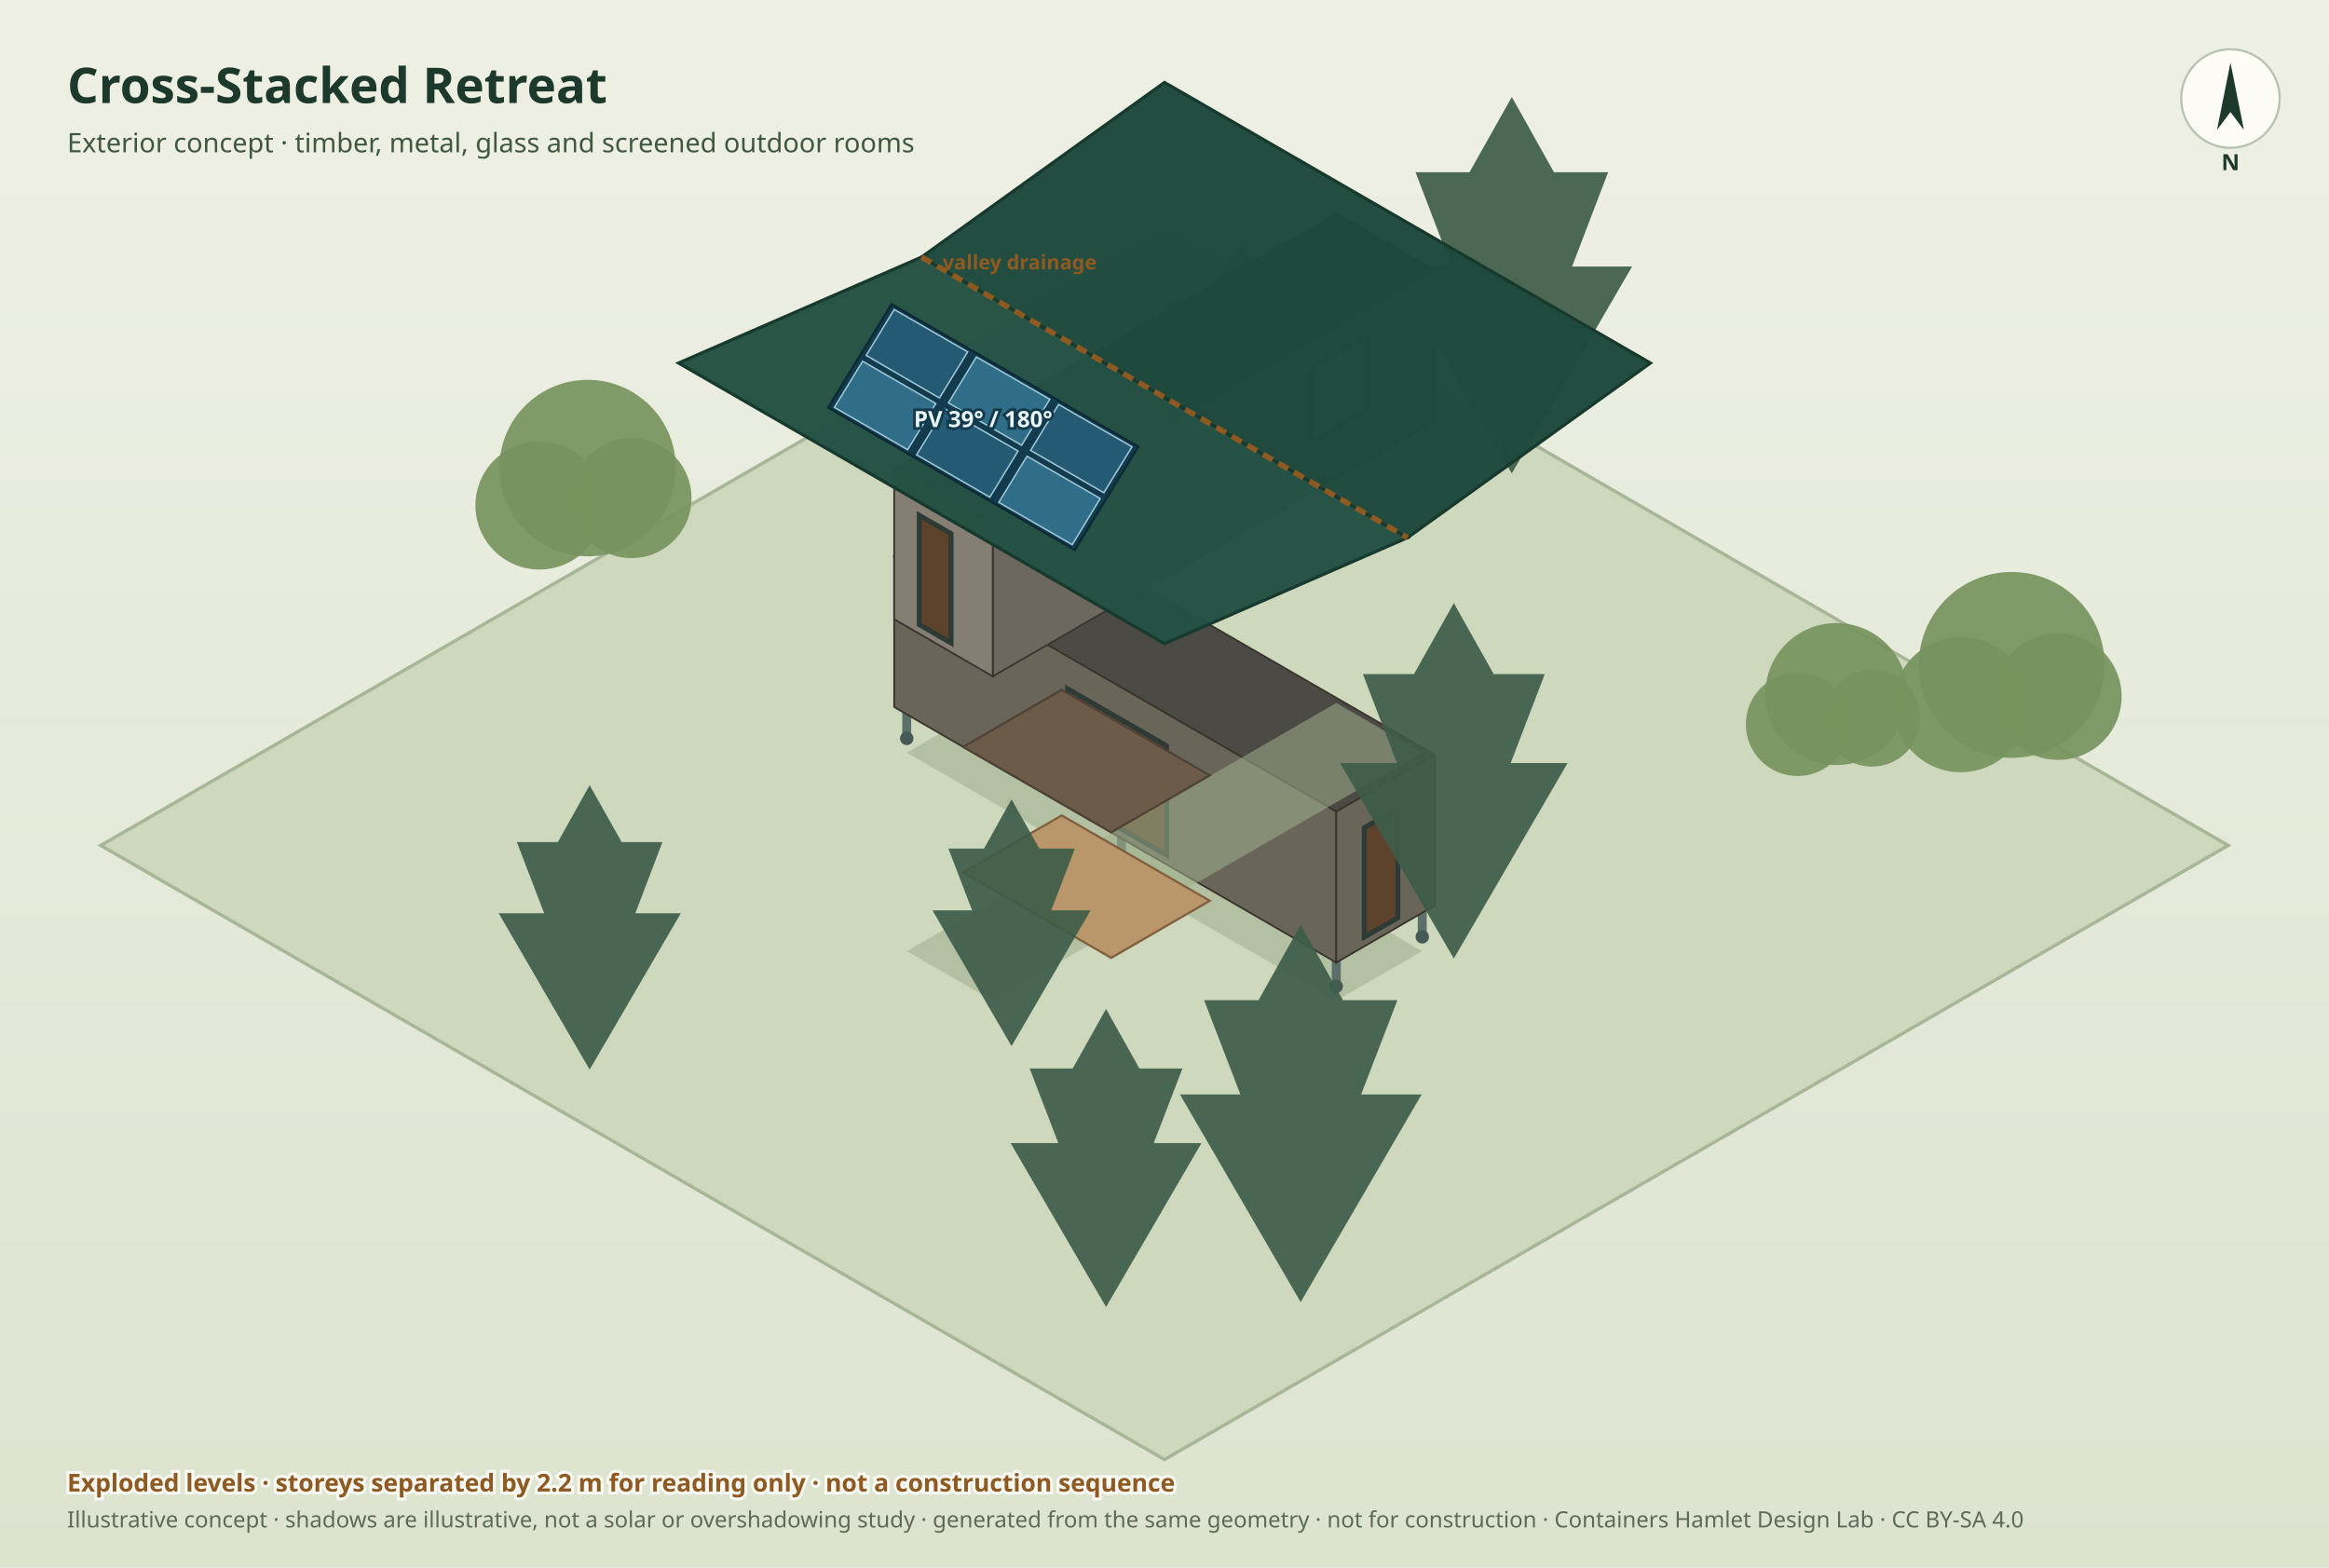
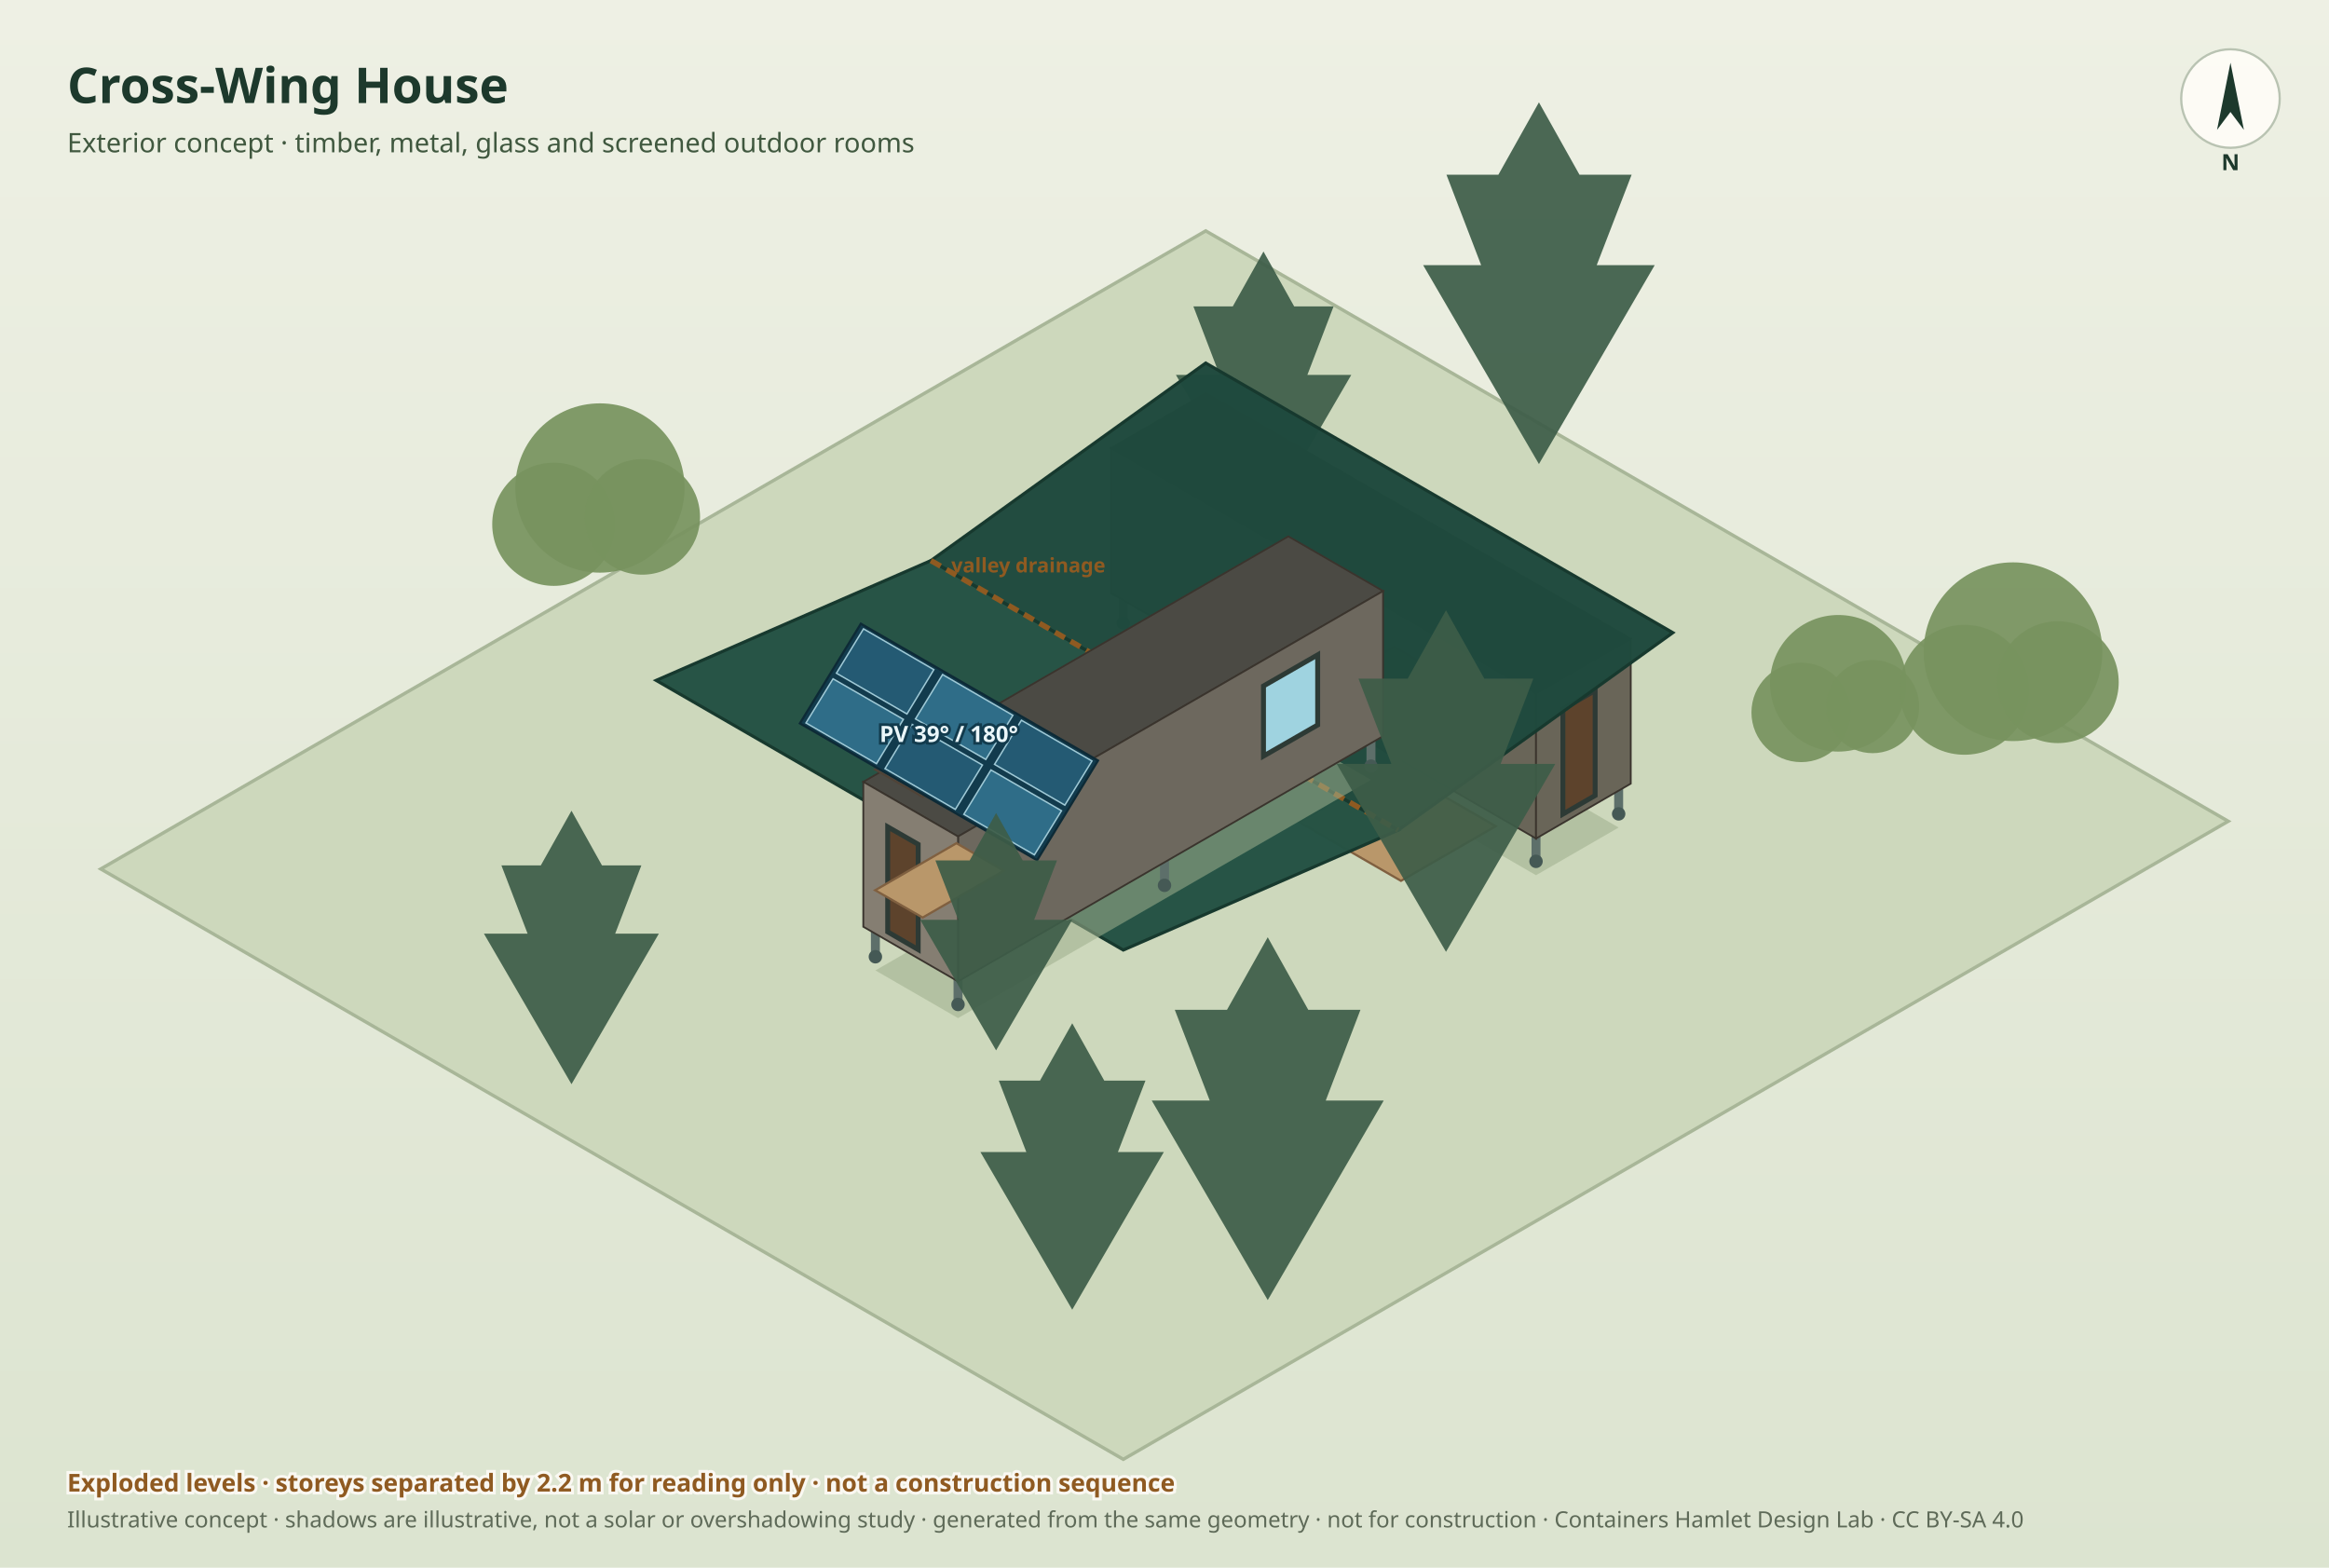
- <svg xmlns="http://www.w3.org/2000/svg" viewBox="0 0 1040 700" role="img" aria-labelledby="concept-hamlet-cross-stacked-retreat-exploded-t concept-hamlet-cross-stacked-retreat-exploded-d" data-plan-scale="18.2" data-plan-width="1040">
+ <svg xmlns="http://www.w3.org/2000/svg" viewBox="0 0 1040 700" role="img" aria-labelledby="concept-hamlet-cross-stacked-retreat-exploded-t concept-hamlet-cross-stacked-retreat-exploded-d" data-plan-scale="17.5" data-plan-width="1040">
  <defs>
    <linearGradient id="concept-hamlet-cross-stacked-retreat-exploded-sky" x1="0" y1="0" x2="0" y2="1">
      <stop offset="0" stop-color="#eef0e4" />
      <stop offset="1" stop-color="#dce4d0" />
    </linearGradient>
  </defs>
  <rect width="1040" height="700" fill="url(#concept-hamlet-cross-stacked-retreat-exploded-sky)" />
-   <path d="M520 103.2L995 377.5L520 651.7L45 377.5Z" fill="#cdd8bc" stroke="#a8b698" stroke-width="1.5" />
+   <path d="M538.4 103.1L995 366.7L501.6 651.6L45 388Z" fill="#cdd8bc" stroke="#a8b698" stroke-width="1.5" />
  <g fill="#78935f" fill-opacity="0.92">
-     <circle cx="820" cy="309.9" r="31.7" />
-     <circle cx="802.7" cy="323.4" r="23.1" />
-     <circle cx="835.9" cy="320.7" r="21.6" />
+     <circle cx="820.9" cy="305.1" r="30.5" />
+     <circle cx="804.3" cy="318.1" r="22.2" />
+     <circle cx="836.2" cy="315.5" r="20.8" />
+   </g>
+   <g fill="#78935f" fill-opacity="0.92">
+     <circle cx="898.9" cy="291" r="39.9" />
+     <circle cx="877.2" cy="308" r="29" />
+     <circle cx="918.9" cy="304.6" r="27.2" />
  </g>
  <g fill="#3d5d48" fill-opacity="0.92">
-     <path d="M554.2 235.9L594.9 165.9L574.5 165.9L586.8 134L568.4 134L554.2 108.6L539.9 134L521.6 134L533.8 165.9L513.4 165.9Z" />
+     <path d="M564.2 234.7L603.4 167.4L583.8 167.4L595.5 136.8L577.9 136.8L564.2 112.3L550.5 136.8L532.9 136.8L544.6 167.4L525.1 167.4Z" />
  </g>
  <g fill="#3d5d48" fill-opacity="0.92">
-     <path d="M675.1 211.4L728.8 119L702 119L718.1 76.9L693.9 76.9L675.1 43.3L656.2 76.9L632.1 76.9L648.2 119L621.3 119Z" />
+     <path d="M687.2 207.2L738.9 118.4L713 118.4L728.6 78L705.3 78L687.2 45.7L669.1 78L645.9 78L661.4 118.4L635.5 118.4Z" />
  </g>
  <g fill="#78935f" fill-opacity="0.92">
-     <circle cx="262.4" cy="209" r="39.4" />
-     <circle cx="240.9" cy="225.7" r="28.6" />
-     <circle cx="282" cy="222.4" r="26.8" />
+     <circle cx="267.9" cy="217.9" r="37.8" />
+     <circle cx="247.3" cy="234.1" r="27.5" />
+     <circle cx="286.8" cy="230.8" r="25.8" />
  </g>
-   <path d="M443.3 313.9 635.1 424.7 596.7 446.8 404.9 336.1Z" fill="#9eae8d" fill-opacity="0.55" />
-   <line x1="443.3" y1="307.6" x2="443.3" y2="293.6" stroke="#5d6f6a" stroke-width="4" />
-   <circle cx="443.3" cy="307.6" r="3" fill="#455955" />
-   <line x1="635.1" y1="418.3" x2="635.1" y2="404.3" stroke="#5d6f6a" stroke-width="4" />
-   <circle cx="635.1" cy="418.3" r="3" fill="#455955" />
-   <line x1="596.7" y1="440.4" x2="596.7" y2="426.5" stroke="#5d6f6a" stroke-width="4" />
-   <circle cx="596.7" cy="440.4" r="3" fill="#455955" />
-   <line x1="404.9" y1="329.7" x2="404.9" y2="315.7" stroke="#5d6f6a" stroke-width="4" />
-   <circle cx="404.9" cy="329.7" r="3" fill="#455955" />
-   <line x1="539.2" y1="362.9" x2="539.2" y2="349" stroke="#5d6f6a" stroke-width="4" />
-   <circle cx="539.2" cy="362.9" r="3" fill="#455955" />
-   <line x1="500.8" y1="385.1" x2="500.8" y2="371.1" stroke="#5d6f6a" stroke-width="4" />
-   <circle cx="500.8" cy="385.1" r="3" fill="#455955" />
-   <path d="M443.3 223 640.7 337 596.7 362.4 399.3 248.4Z" fill="#4b4a44" stroke="#3a342d" stroke-width="0.8" />
-   <path d="M399.3 315.7 596.7 429.8 596.7 362.4 399.3 248.4Z" fill="#696558" stroke="#3a342d" stroke-width="0.8" />
-   <path d="M640.7 404.3 596.7 429.8 596.7 362.4 640.7 337Z" fill="#696558" stroke="#3a342d" stroke-width="0.8" />
-   <path d="M476.8 356.4 520.9 381.8 520.9 333 476.8 307.6Z" fill="#5d432c" stroke="#2d3a35" stroke-width="2.2" />
-   <path d="M624.2 409.8 609.2 418.4 609.2 369.6 624.2 361Z" fill="#5d432c" stroke="#2d3a35" stroke-width="2.2" />
-   <path d="M635.1 336.1 443.3 446.8 404.9 424.7 596.7 313.9Z" fill="#9eae8d" fill-opacity="0.55" />
-   <text x="520" y="162.6" text-anchor="middle" font-family="system-ui, sans-serif" font-size="10" font-weight="800" fill="#1d392c" stroke="#faf8f2" stroke-width="2.4" paint-order="stroke">M2 · LEVEL 2</text>
-   <path d="M640.7 120.6 443.3 234.6 399.3 209.2 596.7 95.2Z" fill="#4b4a44" stroke="#3a342d" stroke-width="0.8" />
-   <path d="M640.7 188 443.3 302 443.3 234.6 640.7 120.6Z" fill="#6d685e" stroke="#3a342d" stroke-width="0.8" />
-   <path d="M443.3 302 399.3 276.5 399.3 209.2 443.3 234.6Z" fill="#857e72" stroke="#3a342d" stroke-width="0.8" />
-   <path d="M610.4 182.8 585.2 197.3 585.2 164.7 610.4 150.2Z" fill="#9fd3e0" stroke="#2d3a35" stroke-width="2.2" />
-   <path d="M424.7 287.1 410.5 278.9 410.5 230.1 424.7 238.3Z" fill="#5d432c" stroke="#2d3a35" stroke-width="2.2" />
-   <path d="M303 162.1 520 287.4 628.5 240.1 411.5 114.8Z" fill="#245244" fill-opacity="0.98" stroke="#17392e" stroke-width="1.4" />
-   <path d="M520 36.8 737 162.1 628.5 240.1 411.5 114.8Z" fill="#1f4a3d" fill-opacity="0.98" stroke="#17392e" stroke-width="1.4" />
-   <path d="M411.5 114.8 628.5 240.1" stroke="#8f5a21" stroke-width="2.4" stroke-dasharray="5 3" />
-   <text x="420.9" y="120.3" font-family="system-ui, sans-serif" font-size="9" font-weight="800" fill="#8f5a21">valley drainage</text>
-   <path d="M474.1 364.1 540.2 402.2 496.2 427.7 430.1 389.5Z" fill="#b9976a" stroke="#806040" stroke-width="1" />
-   <path d="M474.1 308 540.2 346.2 496.2 371.6 430.1 333.5Z" fill="#6d5b49" stroke="#4f4337" stroke-width="1" />
-   <path d="M369.8 182 479.9 245.6 508.3 199.4 398.1 135.8Z" fill="#123b4d" stroke="#0d2a36" stroke-width="1" />
-   <path d="M372.6 181.9 405.3 200.8 417.9 180.2 385.2 161.3Z" fill="#2f6d88" stroke="#9fc9d6" stroke-width="0.65" />
-   <path d="M409.3 203.1 442 222 454.6 201.4 421.9 182.5Z" fill="#245a73" stroke="#9fc9d6" stroke-width="0.65" />
-   <path d="M446 224.3 478.8 243.2 491.3 222.6 458.6 203.7Z" fill="#2f6d88" stroke="#9fc9d6" stroke-width="0.65" />
-   <path d="M386.8 158.7 419.5 177.7 432.1 157.1 399.3 138.2Z" fill="#245a73" stroke="#9fc9d6" stroke-width="0.65" />
-   <path d="M423.5 179.9 456.2 198.8 468.8 178.3 436 159.4Z" fill="#2f6d88" stroke="#9fc9d6" stroke-width="0.65" />
-   <path d="M460.2 201.1 492.9 220 505.5 199.5 472.7 180.6Z" fill="#245a73" stroke="#9fc9d6" stroke-width="0.65" />
-   <text x="439" y="190.7" text-anchor="middle" font-family="system-ui, sans-serif" font-size="10" font-weight="800" fill="#eaf6f9" stroke="#123b4d" stroke-width="2.4" paint-order="stroke">PV 39° / 180°</text>
+   <path d="M538.4 263 722.8 369.5 685.9 390.8 501.6 284.3Z" fill="#9eae8d" fill-opacity="0.55" />
+   <line x1="538.4" y1="256.9" x2="538.4" y2="243.5" stroke="#5d6f6a" stroke-width="4" />
+   <circle cx="538.4" cy="256.9" r="3" fill="#455955" />
+   <line x1="722.8" y1="363.4" x2="722.8" y2="349.9" stroke="#5d6f6a" stroke-width="4" />
+   <circle cx="722.8" cy="363.4" r="3" fill="#455955" />
+   <line x1="685.9" y1="384.6" x2="685.9" y2="371.2" stroke="#5d6f6a" stroke-width="4" />
+   <circle cx="685.9" cy="384.6" r="3" fill="#455955" />
+   <line x1="501.6" y1="278.2" x2="501.6" y2="264.8" stroke="#5d6f6a" stroke-width="4" />
+   <circle cx="501.6" cy="278.2" r="3" fill="#455955" />
+   <line x1="630.6" y1="310.1" x2="630.6" y2="296.7" stroke="#5d6f6a" stroke-width="4" />
+   <circle cx="630.6" cy="310.1" r="3" fill="#455955" />
+   <line x1="593.8" y1="331.4" x2="593.8" y2="318" stroke="#5d6f6a" stroke-width="4" />
+   <circle cx="593.8" cy="331.4" r="3" fill="#455955" />
+   <path d="M538.4 175.6 728.2 285.2 685.9 309.6 496.1 200.1Z" fill="#4b4a44" stroke="#3a342d" stroke-width="0.8" />
+   <path d="M496.1 264.8 685.9 374.4 685.9 309.6 496.1 200.1Z" fill="#696558" stroke="#3a342d" stroke-width="0.8" />
+   <path d="M728.2 349.9 685.9 374.4 685.9 309.6 728.2 285.2Z" fill="#696558" stroke="#3a342d" stroke-width="0.8" />
+   <path d="M570.7 303.9 613 328.3 613 281.4 570.7 256.9Z" fill="#5d432c" stroke="#2d3a35" stroke-width="2.2" />
+   <path d="M712.3 355.2 697.9 363.5 697.9 316.6 712.3 308.3Z" fill="#5d432c" stroke="#2d3a35" stroke-width="2.2" />
+   <path d="M622.5 342.7 667.9 368.9 625.6 393.3 580.2 367.1Z" fill="#b9976a" stroke="#806040" stroke-width="1" />
+   <path d="M622.5 288.8 667.9 315 625.6 339.5 580.2 313.3Z" fill="#6d5b49" stroke="#4f4337" stroke-width="1" />
+   <path d="M293 303.8 501.6 424.2 624.3 370.7 415.7 250.3Z" fill="#245244" fill-opacity="0.98" stroke="#17392e" stroke-width="1.4" />
+   <path d="M538.4 162.1 747 282.5 624.3 370.7 415.7 250.3Z" fill="#1f4a3d" fill-opacity="0.98" stroke="#17392e" stroke-width="1.4" />
+   <path d="M415.7 250.3 624.3 370.7" stroke="#8f5a21" stroke-width="2.4" stroke-dasharray="5 3" />
+   <text x="424.8" y="255.6" font-family="system-ui, sans-serif" font-size="9" font-weight="800" fill="#8f5a21">valley drainage</text>
+   <path d="M612.2 348.2 427.8 454.6 390.9 433.3 575.3 326.9Z" fill="#9eae8d" fill-opacity="0.55" />
+   <line x1="612.2" y1="342.1" x2="612.2" y2="328.7" stroke="#5d6f6a" stroke-width="4" />
+   <circle cx="612.2" cy="342.1" r="3" fill="#455955" />
+   <line x1="427.8" y1="448.5" x2="427.8" y2="435.1" stroke="#5d6f6a" stroke-width="4" />
+   <circle cx="427.8" cy="448.5" r="3" fill="#455955" />
+   <line x1="390.9" y1="427.2" x2="390.9" y2="413.8" stroke="#5d6f6a" stroke-width="4" />
+   <circle cx="390.9" cy="427.2" r="3" fill="#455955" />
+   <line x1="575.3" y1="320.8" x2="575.3" y2="307.4" stroke="#5d6f6a" stroke-width="4" />
+   <circle cx="575.3" cy="320.8" r="3" fill="#455955" />
+   <line x1="520" y1="395.3" x2="520" y2="381.9" stroke="#5d6f6a" stroke-width="4" />
+   <circle cx="520" cy="395.3" r="3" fill="#455955" />
+   <line x1="483.1" y1="374" x2="483.1" y2="360.6" stroke="#5d6f6a" stroke-width="4" />
+   <circle cx="483.1" cy="374" r="3" fill="#455955" />
+   <path d="M617.6 263.9 427.8 373.5 385.5 349.1 575.3 239.5Z" fill="#4b4a44" stroke="#3a342d" stroke-width="0.8" />
+   <path d="M617.6 328.7 427.8 438.2 427.8 373.5 617.6 263.9Z" fill="#6d685e" stroke="#3a342d" stroke-width="0.8" />
+   <path d="M427.8 438.2 385.5 413.8 385.5 349.1 427.8 373.5Z" fill="#857e72" stroke="#3a342d" stroke-width="0.8" />
+   <path d="M588.4 323.7 564.2 337.6 564.2 306.3 588.4 292.4Z" fill="#9fd3e0" stroke="#2d3a35" stroke-width="2.2" />
+   <path d="M410 424 396.4 416.1 396.4 369.2 410 377Z" fill="#5d432c" stroke="#2d3a35" stroke-width="2.2" />
+   <path d="M448.3 388.8 412 409.7 390.8 397.5 427.1 376.5Z" fill="#b9976a" stroke="#806040" stroke-width="1" />
+   <path d="M448.3 334.9 412 355.8 390.8 343.6 427.1 322.7Z" fill="#6d5b49" stroke="#4f4337" stroke-width="1" />
+   <path d="M357.2 323 463.1 384.1 490.3 339.6 384.4 278.5Z" fill="#123b4d" stroke="#0d2a36" stroke-width="1" />
+   <path d="M359.9 322.8 391.4 341 403.4 321.2 372 303.1Z" fill="#2f6d88" stroke="#9fc9d6" stroke-width="0.65" />
+   <path d="M395.2 343.2 426.6 361.4 438.7 341.6 407.2 323.4Z" fill="#245a73" stroke="#9fc9d6" stroke-width="0.65" />
+   <path d="M430.4 363.6 461.9 381.7 474 362 442.5 343.8Z" fill="#2f6d88" stroke="#9fc9d6" stroke-width="0.65" />
+   <path d="M373.5 300.6 405 318.8 417 299 385.6 280.8Z" fill="#245a73" stroke="#9fc9d6" stroke-width="0.65" />
+   <path d="M408.8 321 440.2 339.1 452.3 319.4 420.9 301.2Z" fill="#2f6d88" stroke="#9fc9d6" stroke-width="0.65" />
+   <path d="M444.1 341.3 475.5 359.5 487.6 339.8 456.1 321.6Z" fill="#245a73" stroke="#9fc9d6" stroke-width="0.65" />
+   <text x="423.7" y="331.3" text-anchor="middle" font-family="system-ui, sans-serif" font-size="10" font-weight="800" fill="#eaf6f9" stroke="#123b4d" stroke-width="2.4" paint-order="stroke">PV 39° / 180°</text>
  <g fill="#3d5d48" fill-opacity="0.92">
-     <path d="M451.7 467.1L487 406.5L469.4 406.5L480 378.9L464.1 378.9L451.7 356.9L439.4 378.9L423.5 378.9L434.1 406.5L416.4 406.5Z" />
+     <path d="M444.8 469L478.8 410.7L461.8 410.7L472 384.2L456.7 384.2L444.8 363L433 384.2L417.7 384.2L427.9 410.7L410.9 410.7Z" />
  </g>
  <g fill="#3d5d48" fill-opacity="0.92">
-     <path d="M580.8 581.4L634.8 488.7L607.8 488.7L624 446.6L599.7 446.6L580.8 412.9L562 446.6L537.7 446.6L553.9 488.7L526.9 488.7Z" />
-   </g>
-   <g fill="#78935f" fill-opacity="0.92">
-     <circle cx="898.3" cy="296.9" r="41.5" />
-     <circle cx="875.6" cy="314.6" r="30.2" />
-     <circle cx="919.1" cy="311" r="28.3" />
+     <path d="M566.1 580.5L617.9 491.4L592 491.4L607.5 450.9L584.2 450.9L566.1 418.5L547.9 450.9L524.6 450.9L540.2 491.4L514.3 491.4Z" />
  </g>
  <g fill="#3d5d48" fill-opacity="0.92">
-     <path d="M263.3 477.6L304 407.8L283.7 407.8L295.8 376L277.6 376L263.3 350.6L249.1 376L230.8 376L243 407.8L222.7 407.8Z" />
+     <path d="M255.2 484.1L294.2 416.9L274.7 416.9L286.4 386.4L268.8 386.4L255.2 362L241.5 386.4L223.9 386.4L235.6 416.9L216.1 416.9Z" />
  </g>
  <g fill="#3d5d48" fill-opacity="0.92">
-     <path d="M493.9 583.6L536.5 510.4L515.2 510.4L528 477.1L508.8 477.1L493.9 450.5L479 477.1L459.8 477.1L472.6 510.4L451.3 510.4Z" />
+     <path d="M478.8 584.8L519.7 514.4L499.2 514.4L511.5 482.5L493.1 482.5L478.8 456.9L464.4 482.5L446 482.5L458.3 514.4L437.8 514.4Z" />
  </g>
  <g fill="#3d5d48" fill-opacity="0.92">
-     <path d="M649.2 428L700 340.7L674.6 340.7L689.8 301L667 301L649.2 269.3L631.4 301L608.6 301L623.8 340.7L598.4 340.7Z" />
+     <path d="M645.7 425L694.5 341.1L670.1 341.1L684.7 303L662.8 303L645.7 272.5L628.6 303L606.6 303L621.3 341.1L596.9 341.1Z" />
  </g>
-   <text x="30" y="46" font-family="system-ui, sans-serif" font-size="22" font-weight="800" fill="#1d392c">Cross-Stacked Retreat</text>
+   <text x="30" y="46" font-family="system-ui, sans-serif" font-size="22" font-weight="800" fill="#1d392c">Cross-Wing House</text>
  <text x="30" y="68" font-family="system-ui, sans-serif" font-size="12" fill="#40583f">Exterior concept · timber, metal, glass and screened outdoor rooms</text>
  <g aria-hidden="true">
    <circle cx="996" cy="44" r="22" fill="#fffdf7" fill-opacity="0.9" stroke="#b9c3b2" />
    <path d="M996 28l6 30l-6 -8l-6 8z" fill="#1d392c" />
    <text x="996" y="76" text-anchor="middle" font-size="10" font-weight="700" font-family="system-ui, sans-serif" fill="#1d392c">N</text>
  </g>
  <text x="30" y="682" font-family="system-ui, sans-serif" font-size="10" fill="#5e6a58">Illustrative concept · shadows are illustrative, not a solar or overshadowing study · generated from the same geometry · not for construction · Containers Hamlet Design Lab · CC BY-SA 4.0</text>
  <text x="30" y="666" font-family="system-ui, sans-serif" font-size="11" font-weight="700" fill="#8f5a21" stroke="#faf8f2" stroke-width="2.6" paint-order="stroke">Exploded levels · storeys separated by 2.2 m for reading only · not a construction sequence</text>
</svg>
